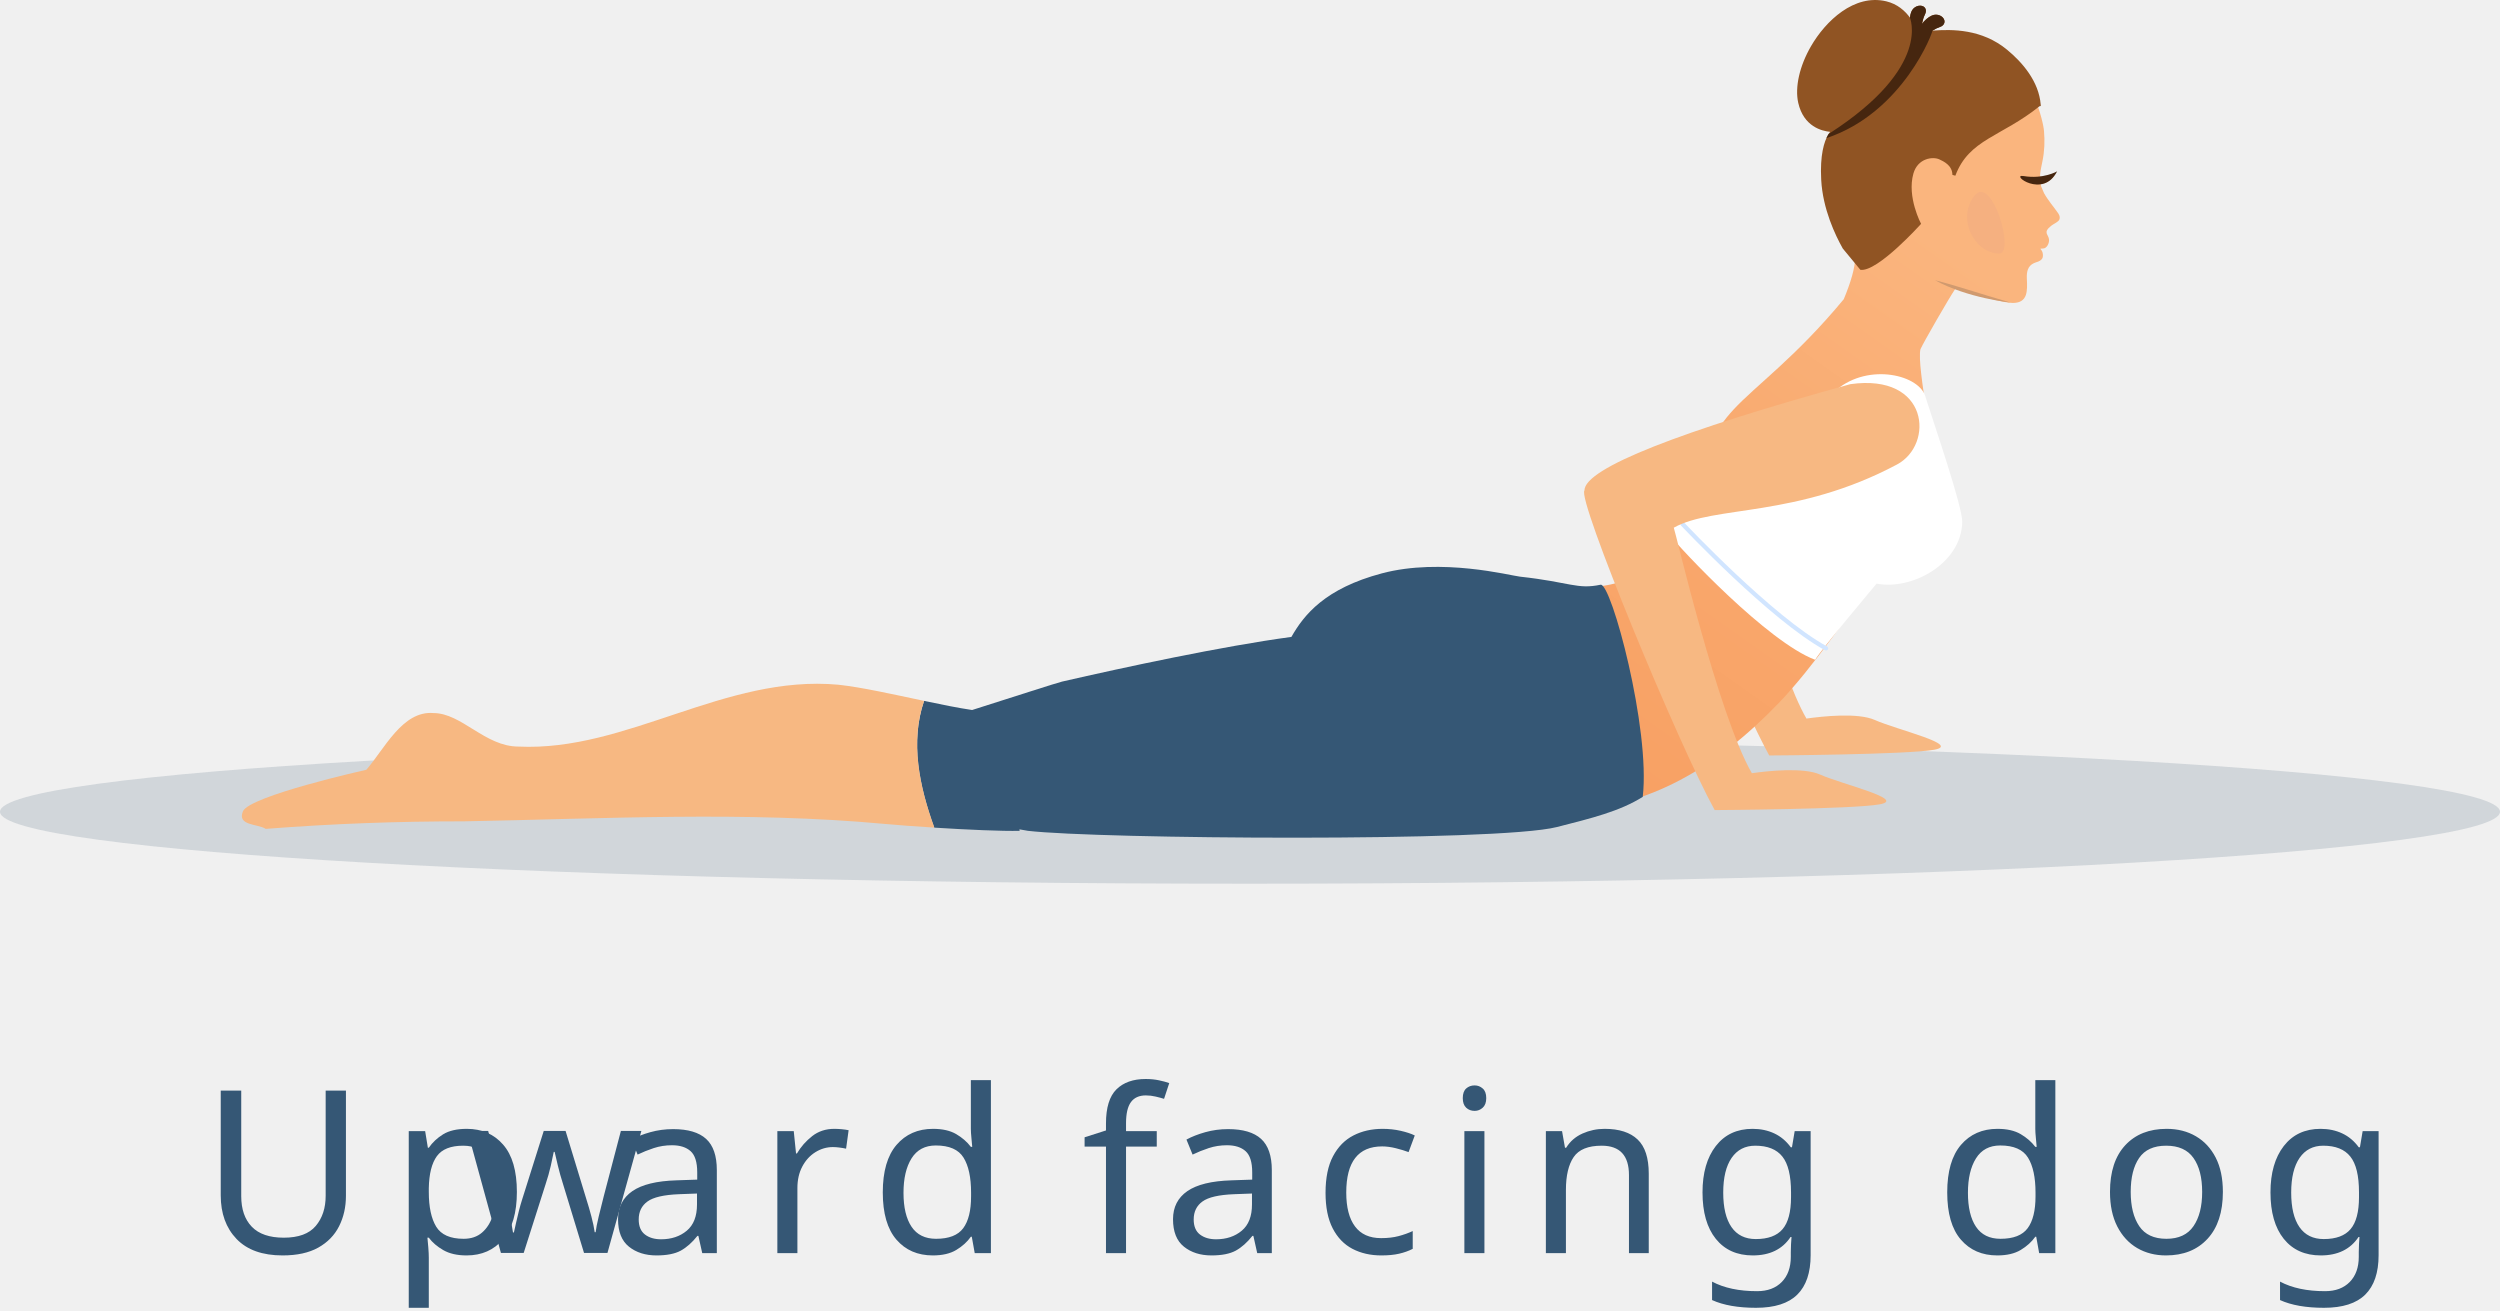
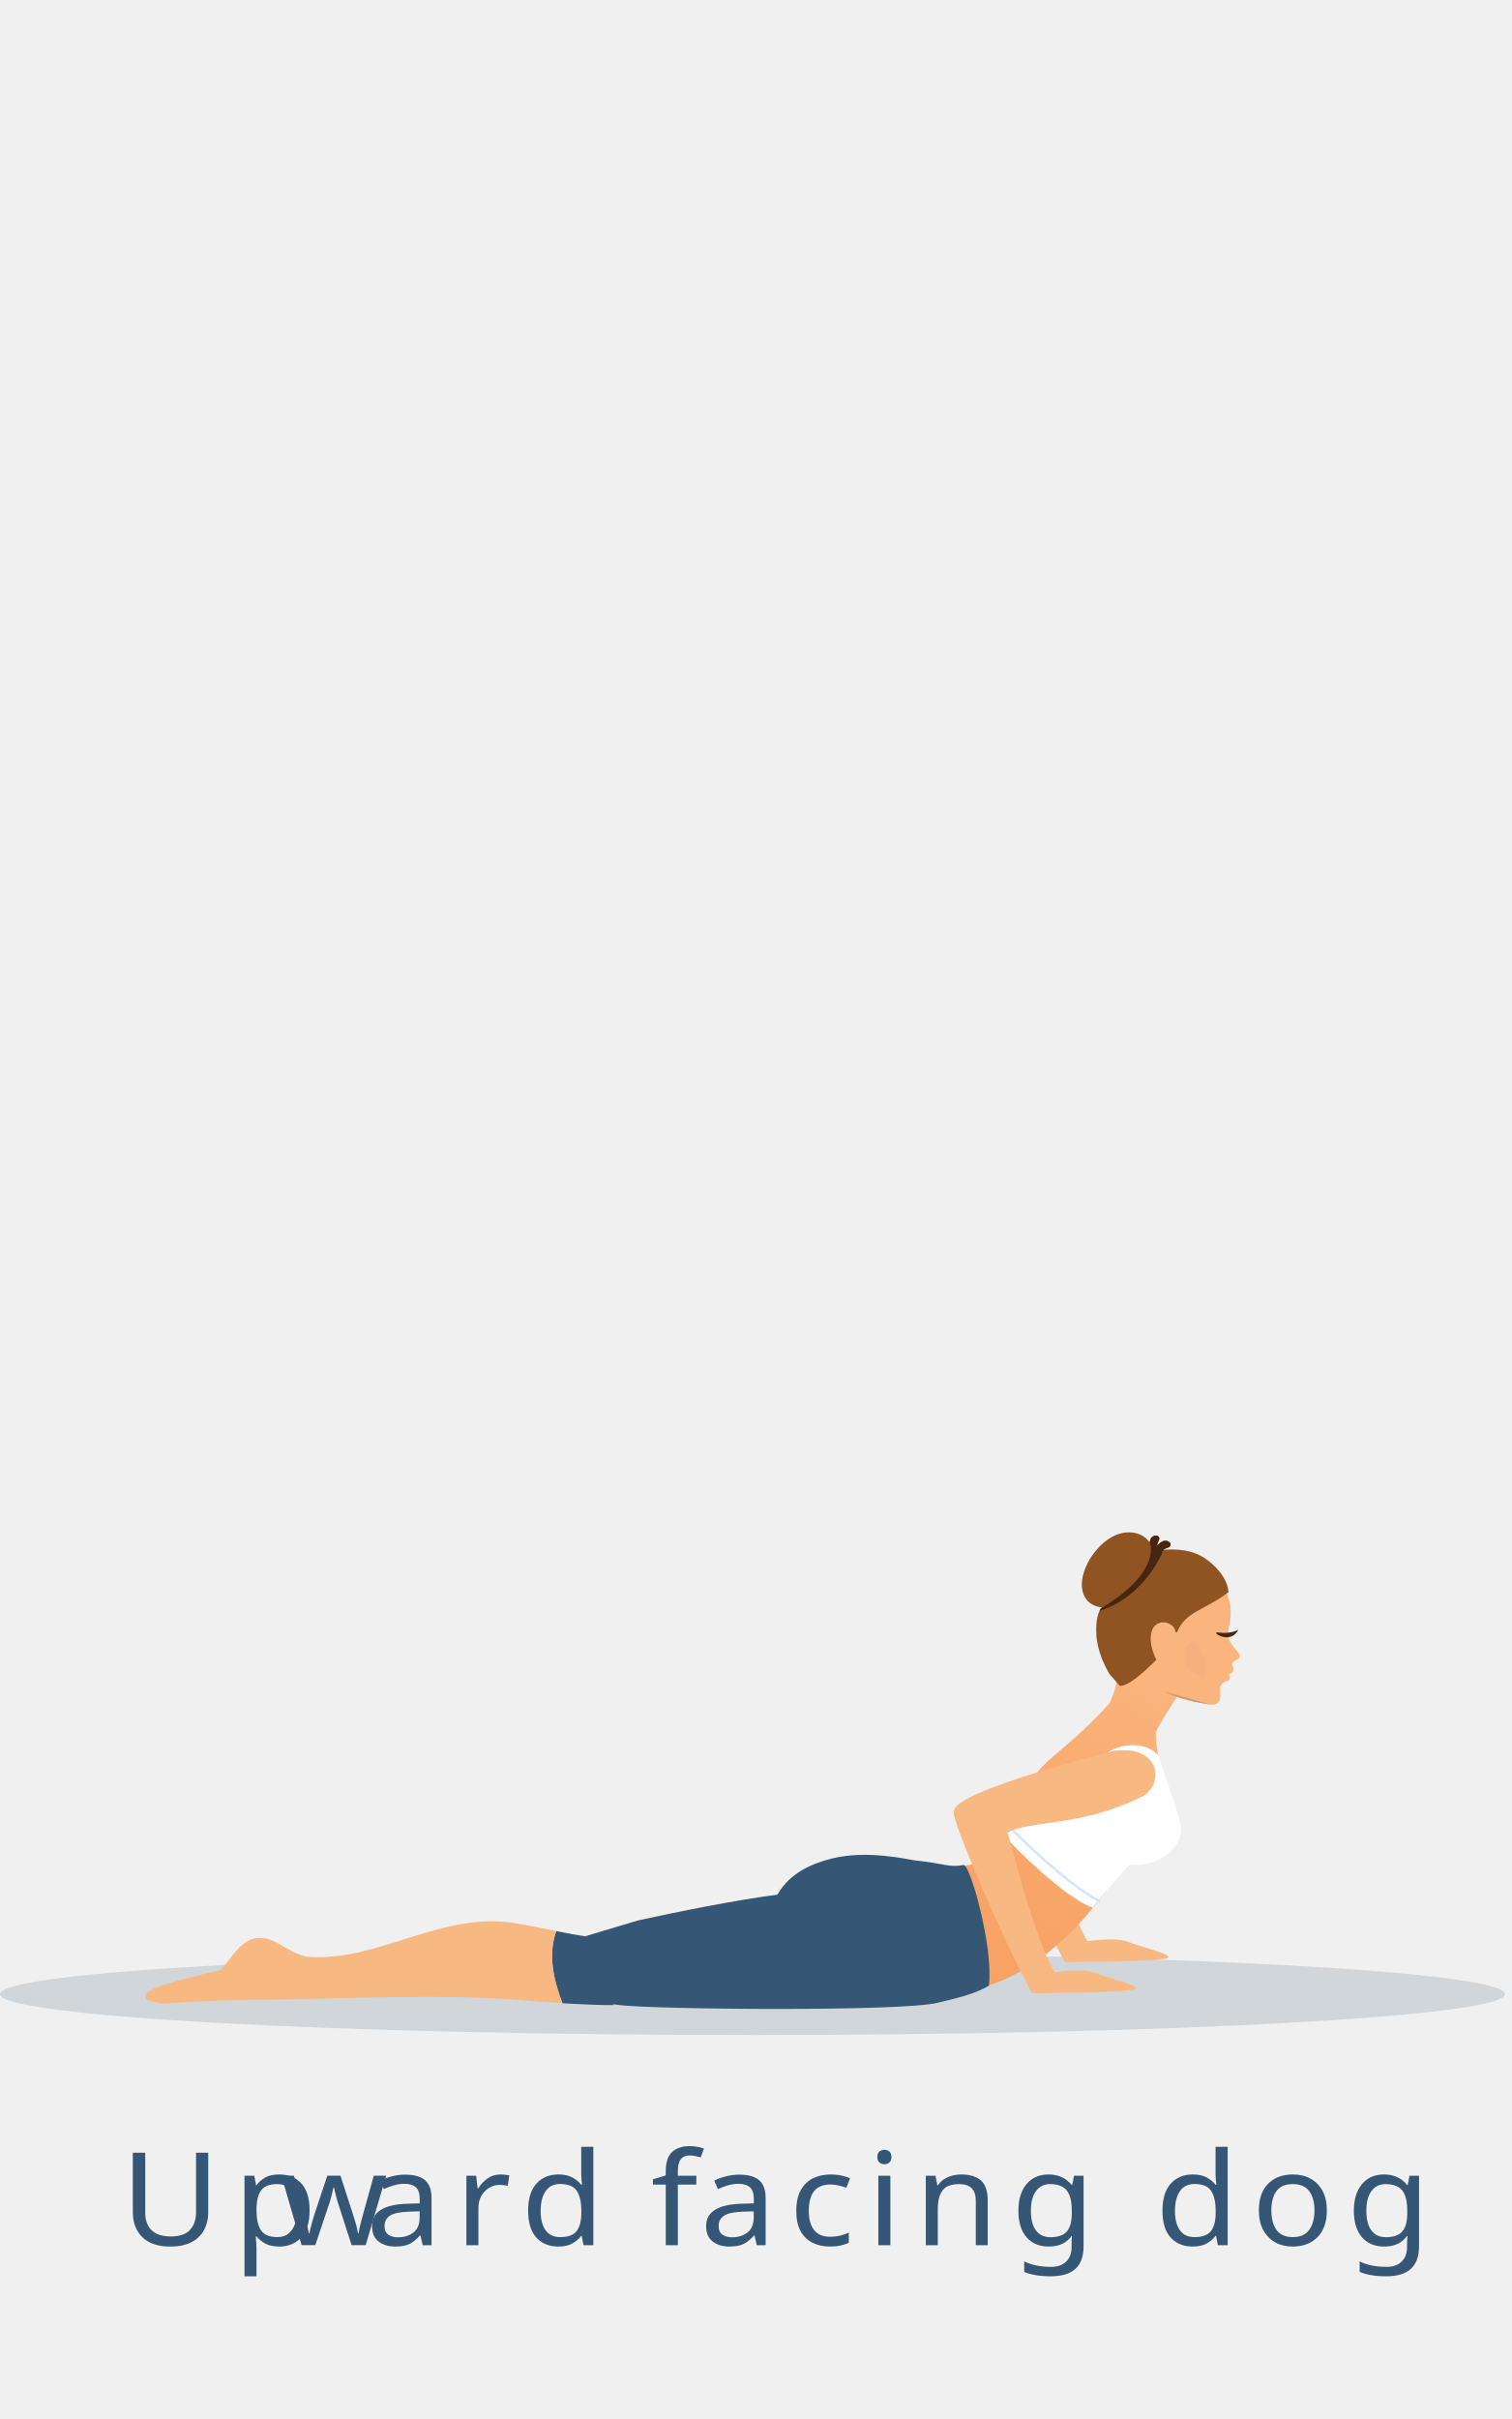
- <svg xmlns="http://www.w3.org/2000/svg" id="Layer_1" data-name="Layer 1" viewBox="0 0 878.58 460.4">
-   <defs>
-     <style>
-       .cls-1 {
-         letter-spacing: .1em;
-       }
- 
-       .cls-2 {
-         fill: url(#linear-gradient);
-       }
- 
-       .cls-3 {
-         fill: #f7b882;
-       }
- 
-       .cls-4 {
-         fill: #f5b080;
-       }
- 
-       .cls-5 {
-         fill: #fff;
-       }
- 
-       .cls-6 {
-         fill: #905423;
-       }
- 
-       .cls-7 {
-         fill: #d1e5ff;
-       }
- 
-       .cls-8 {
-         fill: #d09a6f;
-       }
- 
-       .cls-9, .cls-10 {
-         fill: #355775;
-       }
- 
-       .cls-11 {
-         fill: #46260f;
-       }
- 
-       .cls-12 {
-         letter-spacing: .02em;
-       }
- 
-       .cls-13 {
-         fill: #b2bcc4;
-         opacity: .5;
-       }
- 
-       .cls-13, .cls-10 {
-         isolation: isolate;
-       }
- 
-       .cls-10 {
-         font-family: FarmWaveFree-Regular, 'Farm Wave Free';
-         font-size: 80px;
-       }
- 
-       .cls-14 {
-         letter-spacing: .06em;
-       }
-     </style>
-     <linearGradient id="linear-gradient" x1="558.34" y1="264.9" x2="683.9" y2="87.02" gradientUnits="userSpaceOnUse">
-       <stop offset="0" stop-color="#f8a164" />
-       <stop offset=".46" stop-color="#f9a86d" />
-       <stop offset="1" stop-color="#fab57e" />
-     </linearGradient>
-   </defs>
+ <svg xmlns="http://www.w3.org/2000/svg" version="1.1" id="Layer_1" x="0px" y="0px" viewBox="0 0 250 400" style="enable-background:new 0 0 250 400;" xml:space="preserve">
+   <style type="text/css">
+ 	.st0{opacity:0.5;fill:#B2BCC4;enable-background:new    ;}
+ 	.st1{fill:#F7B882;}
+ 	.st2{fill:url(#SVGID_1_);}
+ 	.st3{fill:#905423;}
+ 	.st4{fill:#46260F;}
+ 	.st5{fill:#D09A6F;}
+ 	.st6{fill:#F5B080;}
+ 	.st7{fill:#FFFFFF;}
+ 	.st8{fill:#355775;}
+ 	.st9{fill:#D1E5FF;}
+ 	.st10{font-family:'FarmWaveFree-Regular';}
+ 	.st11{font-size:21.414px;}
+ 	.st12{letter-spacing:1.89;}
+ 	.st13{letter-spacing:0.94;}
+ </style>
  <g>
-     <path class="cls-13" d="M878.58,285.28c0-13.97-196.67-25.29-439.29-25.29S0,271.31,0,285.28s196.67,25.29,439.29,25.29c242.61-.01,439.29-11.33,439.29-25.29Z" />
    <g>
-       <path class="cls-3" d="M658.84,253.01c-5.92-2.63-18.28-1.29-24-.48-2.5-4.32-5.12-10.57-7.72-17.73-4.98,4.13-10.18,8.06-14,13.18,3.35,7.21,6.34,13.33,8.64,17.52,0,0,48.41-.28,58-2.02,9.6-1.75-13.07-6.98-20.92-10.47Z" />
+       <path class="st0" d="M248.92,329.74c0-3.74-55.72-6.77-124.46-6.77S0,326,0,329.74s55.72,6.77,124.46,6.77    C193.19,336.51,248.92,333.48,248.92,329.74z" />
      <g>
-         <path class="cls-2" d="M650.53,87.98c.5,.91,.98,1.77,1.42,2.58,0,3.58-1.61,8.88-3.99,14.59-17.02,20.56-30.86,30.24-38.82,38.87-25.3,27.41-13.08,70.19-65.4,61.04,11.82,18.15-1.82,60.66,8.28,79.78,27.03-1.31,50.75-14.46,73.24-37.93,22.5-23.47,57.99-81.48,54.5-82.4,.84-2.78-6.31-35.82-4.85-41.79,1.25-2.72,10.01-17.93,12.26-21.24,1.3,.32,2.56,.67,3.71,1.08,5.64,1.7,13.66,3.93,16.48,3.91,5.32-.01,5.14-4.25,4.94-8.53-.1-2.26,.21-4.41,2.47-5.46,1.16-.53,1.84-.42,2.75-1.38,.56-.63,.48-1.53,.32-2.27-.29-1.33-1.6-1.51,.11-1.49,1.35,.02,2.24-1.82,2.15-3.11-.13-1.9-2.32-2.43,.73-4.86,.79-.62,1.74-1.01,2.49-1.67,.82-.71,.59-1.86,.05-2.67-1.66-2.41-3.61-4.57-5.03-7.15-.38-.81-.71-1.61-.99-2.3-.1-.34-.18-.68-.24-1.02,1.5,.28,3.92-1.27,4.76-2.97-1.4,.95-3.32,1.09-4.94,.37,.07-1.72,.47-3.48,.86-5.35,.71-3.45,.85-7.02,.54-10.54-.14-1.84-1.21-6.83-3.61-12.45-56.91,5.95-59.55,52.16-64.19,54.36Z" />
-         <path class="cls-6" d="M647.54,87.2c-2.57-4.57-6.96-13.75-7.51-24-.47-8.81,1.05-13.45,2.41-15.8,.23-.4,.48-.76,.72-1.07-2.87-.27-9.3-1.82-11.2-10.18-1.23-5.48,.44-12.91,4.46-19.87,5.17-8.95,15.2-18.47,26.43-15.83,3.98,.94,6.66,3.4,8.37,5.74,.07-.69,.2-1.33,.41-1.9,.77-2.1,3-2.73,4.27-2.05,.72,.39,1.32,1.34,.61,2.78-.45,.91-.81,2.05-1.07,3.35,.99-1.3,2.2-2.34,3.41-2.89,1.6-.73,3.16-.14,3.93,.71,1.05,1.16,.64,2.73-1.02,3.28-.83,.28-1.73,.71-2.68,1.3,7-.53,17.41-.6,26.26,6.7,5.36,4.42,11.17,11.09,11.83,19.29l.04,.49-.48,.1c-13.41,10.77-24.75,11.53-29.56,24.4l-1.03-.29c-.04-3.38-3.12-4.75-4.54-5.43-2.28-1.09-7.62-.48-9.17,4.96-2.34,8.25,2.7,17.68,2.7,17.68,0,0-15.34,17.07-21.34,16.15l-6.16-7.46-.09-.16Z" />
-         <path class="cls-11" d="M682.8,6.2c1.05,1.16,.64,2.73-1.02,3.28-.83,.28-1.73,.71-2.68,1.3,.39-.03-10.09,28.7-37.23,37.76,.19-.42,.38-.8,.57-1.12,.1-.17,.2-.29,.3-.45,.08-.05,.15-.06,.23-.11,36.44-23.51,28.01-40.97,28.25-40.65,.07-.69,.2-1.33,.41-1.9,.77-2.1,3-2.73,4.27-2.05,.72,.39,1.32,1.34,.61,2.78-.45,.91-.81,2.05-1.07,3.35,.99-1.3,2.2-2.34,3.41-2.89,1.61-.74,3.17-.16,3.95,.7Z" />
-         <path class="cls-11" d="M722.94,60.21s-4.81,2.83-11.8,1.66c-4.89-.81,6.83,8.19,11.8-1.66Z" />
-         <path class="cls-8" d="M706.43,106.29s-14.86-1.47-26.41-7.81c6.67,1.63,15.57,4.68,26.41,7.81Z" />
-         <path class="cls-4" d="M702.52,89.12c-8.99-.24-14.83-12.59-8.65-20.33s14.45,20.48,8.65,20.33Z" />
-         <path class="cls-5" d="M676.75,139.72c-1.78-7.91-19.96-12.41-31.43-2.67-6.05,5.14-13.95,19.62-20.05,22.67-13.26,6.63-15.35,1.72-20.5-3.47-5.6,9.92-14.69,20.77-18.52,31.16,4.69,5.94,34.97,38.19,51.66,44.47,1.84-3.34,21.56-26.72,21.58-26.77,12.51,2.39,29.78-7.07,30.11-21.64,.1-5.37-9.83-34.22-12.85-43.75Z" />
+         <path class="st1" d="M186.66,321.11c-1.68-0.7-5.18-0.35-6.8-0.13c-0.71-1.16-1.45-2.83-2.19-4.75     c-1.41,1.11-2.88,2.16-3.97,3.53c0.95,1.93,1.8,3.57,2.45,4.69c0,0,13.72-0.07,16.43-0.54     C195.31,323.44,188.88,322.04,186.66,321.11L186.66,321.11z" />
+         <g>
+           <linearGradient id="SVGID_1_" gradientUnits="userSpaceOnUse" x1="331.127" y1="254.452" x2="365.353" y2="302.939" gradientTransform="matrix(1 0 0 -1 -172.5 579)">
+             <stop offset="0" style="stop-color:#F8A164" />
+             <stop offset="0.46" style="stop-color:#F9A86D" />
+             <stop offset="1" style="stop-color:#FAB57E" />
+           </linearGradient>
+           <path class="st2" d="M184.31,276.93c0.14,0.24,0.28,0.47,0.4,0.69c0,0.96-0.46,2.38-1.13,3.91c-4.82,5.5-8.74,8.09-11,10.4      c-7.17,7.34-3.71,18.79-18.53,16.34c3.35,4.86-0.52,16.24,2.35,21.36c7.66-0.35,14.38-3.87,20.75-10.15      c6.37-6.28,16.43-21.81,15.44-22.06c0.24-0.74-1.79-9.59-1.37-11.19c0.35-0.73,2.84-4.8,3.47-5.69      c0.37,0.09,0.73,0.18,1.05,0.29c1.6,0.46,3.87,1.05,4.67,1.05c1.51,0,1.46-1.14,1.4-2.28c-0.03-0.6,0.06-1.18,0.7-1.46      c0.33-0.14,0.52-0.11,0.78-0.37c0.16-0.17,0.14-0.41,0.09-0.61c-0.08-0.36-0.45-0.4,0.03-0.4c0.38,0.01,0.63-0.49,0.61-0.83      c-0.04-0.51-0.66-0.65,0.21-1.3c0.22-0.17,0.49-0.27,0.71-0.45c0.23-0.19,0.17-0.5,0.01-0.71c-0.47-0.65-1.02-1.22-1.43-1.91      c-0.11-0.22-0.2-0.43-0.28-0.62c-0.03-0.09-0.05-0.18-0.07-0.27c0.42,0.07,1.11-0.34,1.35-0.8c-0.4,0.25-0.94,0.29-1.4,0.1      c0.02-0.46,0.13-0.93,0.24-1.43c0.2-0.92,0.24-1.88,0.15-2.82c-0.04-0.49-0.34-1.83-1.02-3.33      C186.37,263.97,185.62,276.34,184.31,276.93L184.31,276.93z" />
+           <path class="st3" d="M183.46,276.72c-0.73-1.22-1.97-3.68-2.13-6.42c-0.13-2.36,0.3-3.6,0.68-4.23c0.07-0.11,0.14-0.2,0.2-0.29      c-0.81-0.07-2.63-0.49-3.17-2.72c-0.35-1.47,0.12-3.46,1.26-5.32c1.46-2.4,4.31-4.94,7.49-4.24c1.13,0.25,1.89,0.91,2.37,1.54      c0.02-0.18,0.06-0.36,0.12-0.51c0.22-0.56,0.85-0.73,1.21-0.55c0.2,0.1,0.37,0.36,0.17,0.74c-0.13,0.24-0.23,0.55-0.3,0.9      c0.28-0.35,0.62-0.63,0.97-0.77c0.45-0.2,0.9-0.04,1.11,0.19c0.3,0.31,0.18,0.73-0.29,0.88c-0.24,0.07-0.49,0.19-0.76,0.35      c1.98-0.14,4.93-0.16,7.44,1.79c1.52,1.18,3.16,2.97,3.35,5.16l0.01,0.13l-0.14,0.03c-3.8,2.88-7.01,3.09-8.37,6.53l-0.29-0.08      c-0.01-0.9-0.88-1.27-1.29-1.45c-0.65-0.29-2.16-0.13-2.6,1.33c-0.66,2.21,0.76,4.73,0.76,4.73s-4.35,4.57-6.05,4.32l-1.75-2      L183.46,276.72L183.46,276.72z" />
+           <path class="st4" d="M193.45,255.04c0.3,0.31,0.18,0.73-0.29,0.88c-0.24,0.07-0.49,0.19-0.76,0.35      c0.11-0.01-2.86,7.68-10.55,10.11c0.05-0.11,0.11-0.21,0.16-0.3c0.03-0.05,0.06-0.08,0.08-0.12c0.02-0.01,0.04-0.02,0.07-0.03      c10.32-6.29,7.94-10.97,8-10.88c0.02-0.18,0.06-0.36,0.12-0.51c0.22-0.56,0.85-0.73,1.21-0.55c0.2,0.1,0.37,0.36,0.17,0.74      c-0.13,0.24-0.23,0.55-0.3,0.9c0.28-0.35,0.62-0.63,0.97-0.77C192.79,254.65,193.23,254.81,193.45,255.04L193.45,255.04z" />
+           <path class="st4" d="M204.82,269.5c0,0-1.36,0.76-3.34,0.44C200.09,269.72,203.41,272.13,204.82,269.5z" />
+           <path class="st5" d="M200.14,281.83c0,0-4.21-0.39-7.48-2.09C194.55,280.18,197.07,280.99,200.14,281.83z" />
+           <path class="st6" d="M199.04,277.24c-2.55-0.06-4.2-3.37-2.45-5.44C198.34,269.72,200.68,277.28,199.04,277.24z" />
+           <path class="st7" d="M191.73,290.78c-0.5-2.12-5.65-3.32-8.9-0.71c-1.71,1.38-3.95,5.25-5.68,6.07      c-3.76,1.77-4.35,0.46-5.81-0.93c-1.59,2.66-4.16,5.56-5.25,8.34c1.33,1.59,9.91,10.22,14.64,11.9      c0.52-0.89,6.11-7.15,6.11-7.17c3.54,0.64,8.44-1.89,8.53-5.79C195.4,301.05,192.59,293.33,191.73,290.78z" />
+         </g>
+         <path class="st8" d="M159.36,308.39c-2.35,0.47-2.96-0.23-8.03-0.76c-0.98-0.1-7.8-1.8-13.74-0.31     c-5.67,1.42-7.77,3.91-9.02,5.98c-6.86,0.87-16.68,2.87-22.84,4.21c-0.49,0.11-5.13,1.53-8.95,2.67c-1.4-0.2-3.06-0.51-4.78-0.86     c-1.4,3.84-0.48,8.03,1.02,11.93c3.25,0.19,6.84,0.35,8.5,0.3c-0.01-0.05-0.02-0.09-0.03-0.14c0.28,0.05,0.56,0.1,0.85,0.14     c6.95,0.77,46.72,1.07,52.67-0.36c3.43-0.82,6.28-1.48,8.55-2.84C164.35,321.99,160.43,308.17,159.36,308.39z" />
+         <path class="st1" d="M92.01,319.31c-3.03-0.6-6.25-1.29-8.55-1.52c-11.3-0.97-21.05,6.31-31.84,5.82c-3.34,0-5.65-3.15-8.47-3.15     c-3.08-0.24-4.88,3.4-6.67,5.33c0,0-11.66,2.46-12.29,3.91c-0.6,1.38,1.5,1.16,2.27,1.65c6.81-0.5,13.1-0.71,19.78-0.71     c13.87-0.24,27.99-0.97,41.85,0.24c1.21,0.11,3.02,0.24,4.94,0.35C91.53,327.34,90.61,323.16,92.01,319.31L92.01,319.31z" />
+         <path class="st9" d="M181.81,314.57c-0.04,0-0.07-0.01-0.1-0.02c-5.44-2.8-14.23-11.63-14.32-11.72     c-0.08-0.08-0.08-0.21,0.01-0.28s0.22-0.07,0.31,0.01c0.09,0.09,8.83,8.87,14.21,11.64c0.1,0.05,0.14,0.18,0.08,0.27     C181.96,314.53,181.89,314.57,181.81,314.57z" />
+         <path class="st1" d="M184.23,289.52c-16.83,4.4-26.47,7.9-26.47,10c-0.77,0.75,9.25,23.68,12.96,30.07c0,0,13.72-0.07,16.43-0.54     c2.72-0.47-3.71-1.87-5.93-2.8c-1.68-0.7-5.18-0.35-6.8-0.13c-3.38-5.54-7.61-22.76-7.77-23.1c3.97-2.12,12.19-0.89,22.23-5.95     C192.59,295.2,192.09,288.46,184.23,289.52L184.23,289.52z" />
      </g>
-       <path class="cls-9" d="M562.49,205.49c-8.28,1.74-10.46-.87-28.34-2.84-3.45-.38-27.53-6.72-48.49-1.16-20.03,5.31-27.41,14.59-31.82,22.34-24.22,3.26-58.86,10.71-80.62,15.71-1.73,.4-18.11,5.71-31.59,9.98-4.93-.73-10.8-1.92-16.88-3.21-4.93,14.36-1.68,29.99,3.59,44.55,11.46,.72,24.13,1.29,30.01,1.12-.04-.18-.07-.35-.11-.53,.99,.18,1.96,.37,2.99,.53,24.54,2.87,164.92,4.01,185.9-1.33,12.11-3.08,22.15-5.54,30.18-10.61,2.79-23.71-11.05-75.34-14.82-74.55Z" />
-       <path class="cls-3" d="M324.75,246.31c-10.7-2.26-22.05-4.82-30.17-5.68-39.87-3.63-74.31,23.56-112.37,21.74-11.78,0-19.94-11.78-29.91-11.78-10.88-.9-17.22,12.69-23.56,19.93,0,0-41.14,9.19-43.37,14.61-2.11,5.14,5.28,4.35,8.01,6.16,24.03-1.85,46.24-2.65,69.81-2.65,48.94-.9,98.78-3.62,147.71,.91,4.28,.4,10.65,.88,17.45,1.3-5.28-14.55-8.54-30.17-3.6-44.54Z" />
-       <path class="cls-7" d="M641.73,228.6c-.13,0-.25-.03-.37-.09-19.21-10.47-50.24-43.43-50.55-43.77-.29-.31-.27-.78,.04-1.06s.79-.26,1.08,.04c.31,.33,31.17,33.12,50.17,43.47,.37,.2,.5,.66,.3,1.02-.14,.25-.4,.39-.67,.39Z" />
-       <path class="cls-3" d="M650.25,135.01c-59.42,16.42-93.42,29.5-93.42,37.35-2.73,2.82,32.64,88.45,45.76,112.33,0,0,48.41-.28,58-2.02s-13.08-6.98-20.93-10.46c-5.92-2.63-18.28-1.29-24-.48-11.94-20.7-26.87-85.04-27.44-86.28,14.02-7.93,43.03-3.33,78.48-22.23,13.07-6.99,11.31-32.15-16.45-28.21Z" />
    </g>
+     <text transform="matrix(1.0584 0 0 1 19.9375 371.2656)" class="st8 st10 st11 st12">Up</text>
+     <text transform="matrix(1.0584 0 0 1 46.2944 371.2656)" class="st8 st10 st11 st13">w</text>
+     <text transform="matrix(1.0584 0 0 1 60.4912 371.2656)" class="st8 st10 st11 st12">ard </text>
+     <text transform="matrix(1.0584 0 0 1 107.6494 371.2656)" class="st8 st10 st11">f</text>
+     <text transform="matrix(1.0584 0 0 1 115.75 371.2656)" class="st8 st10 st11 st12">acing dog</text>
  </g>
-   <text class="cls-10" transform="translate(70.37 440.4)">
-     <tspan class="cls-1" x="0" y="0">Up</tspan>
-     <tspan class="cls-14" x="93.03" y="0">w</tspan>
-     <tspan class="cls-1" x="143.14" y="0">ard </tspan>
-     <tspan class="cls-12" x="309.59" y="0">f</tspan>
-     <tspan class="cls-1" x="338.18" y="0">acing dog</tspan>
-   </text>
</svg>
